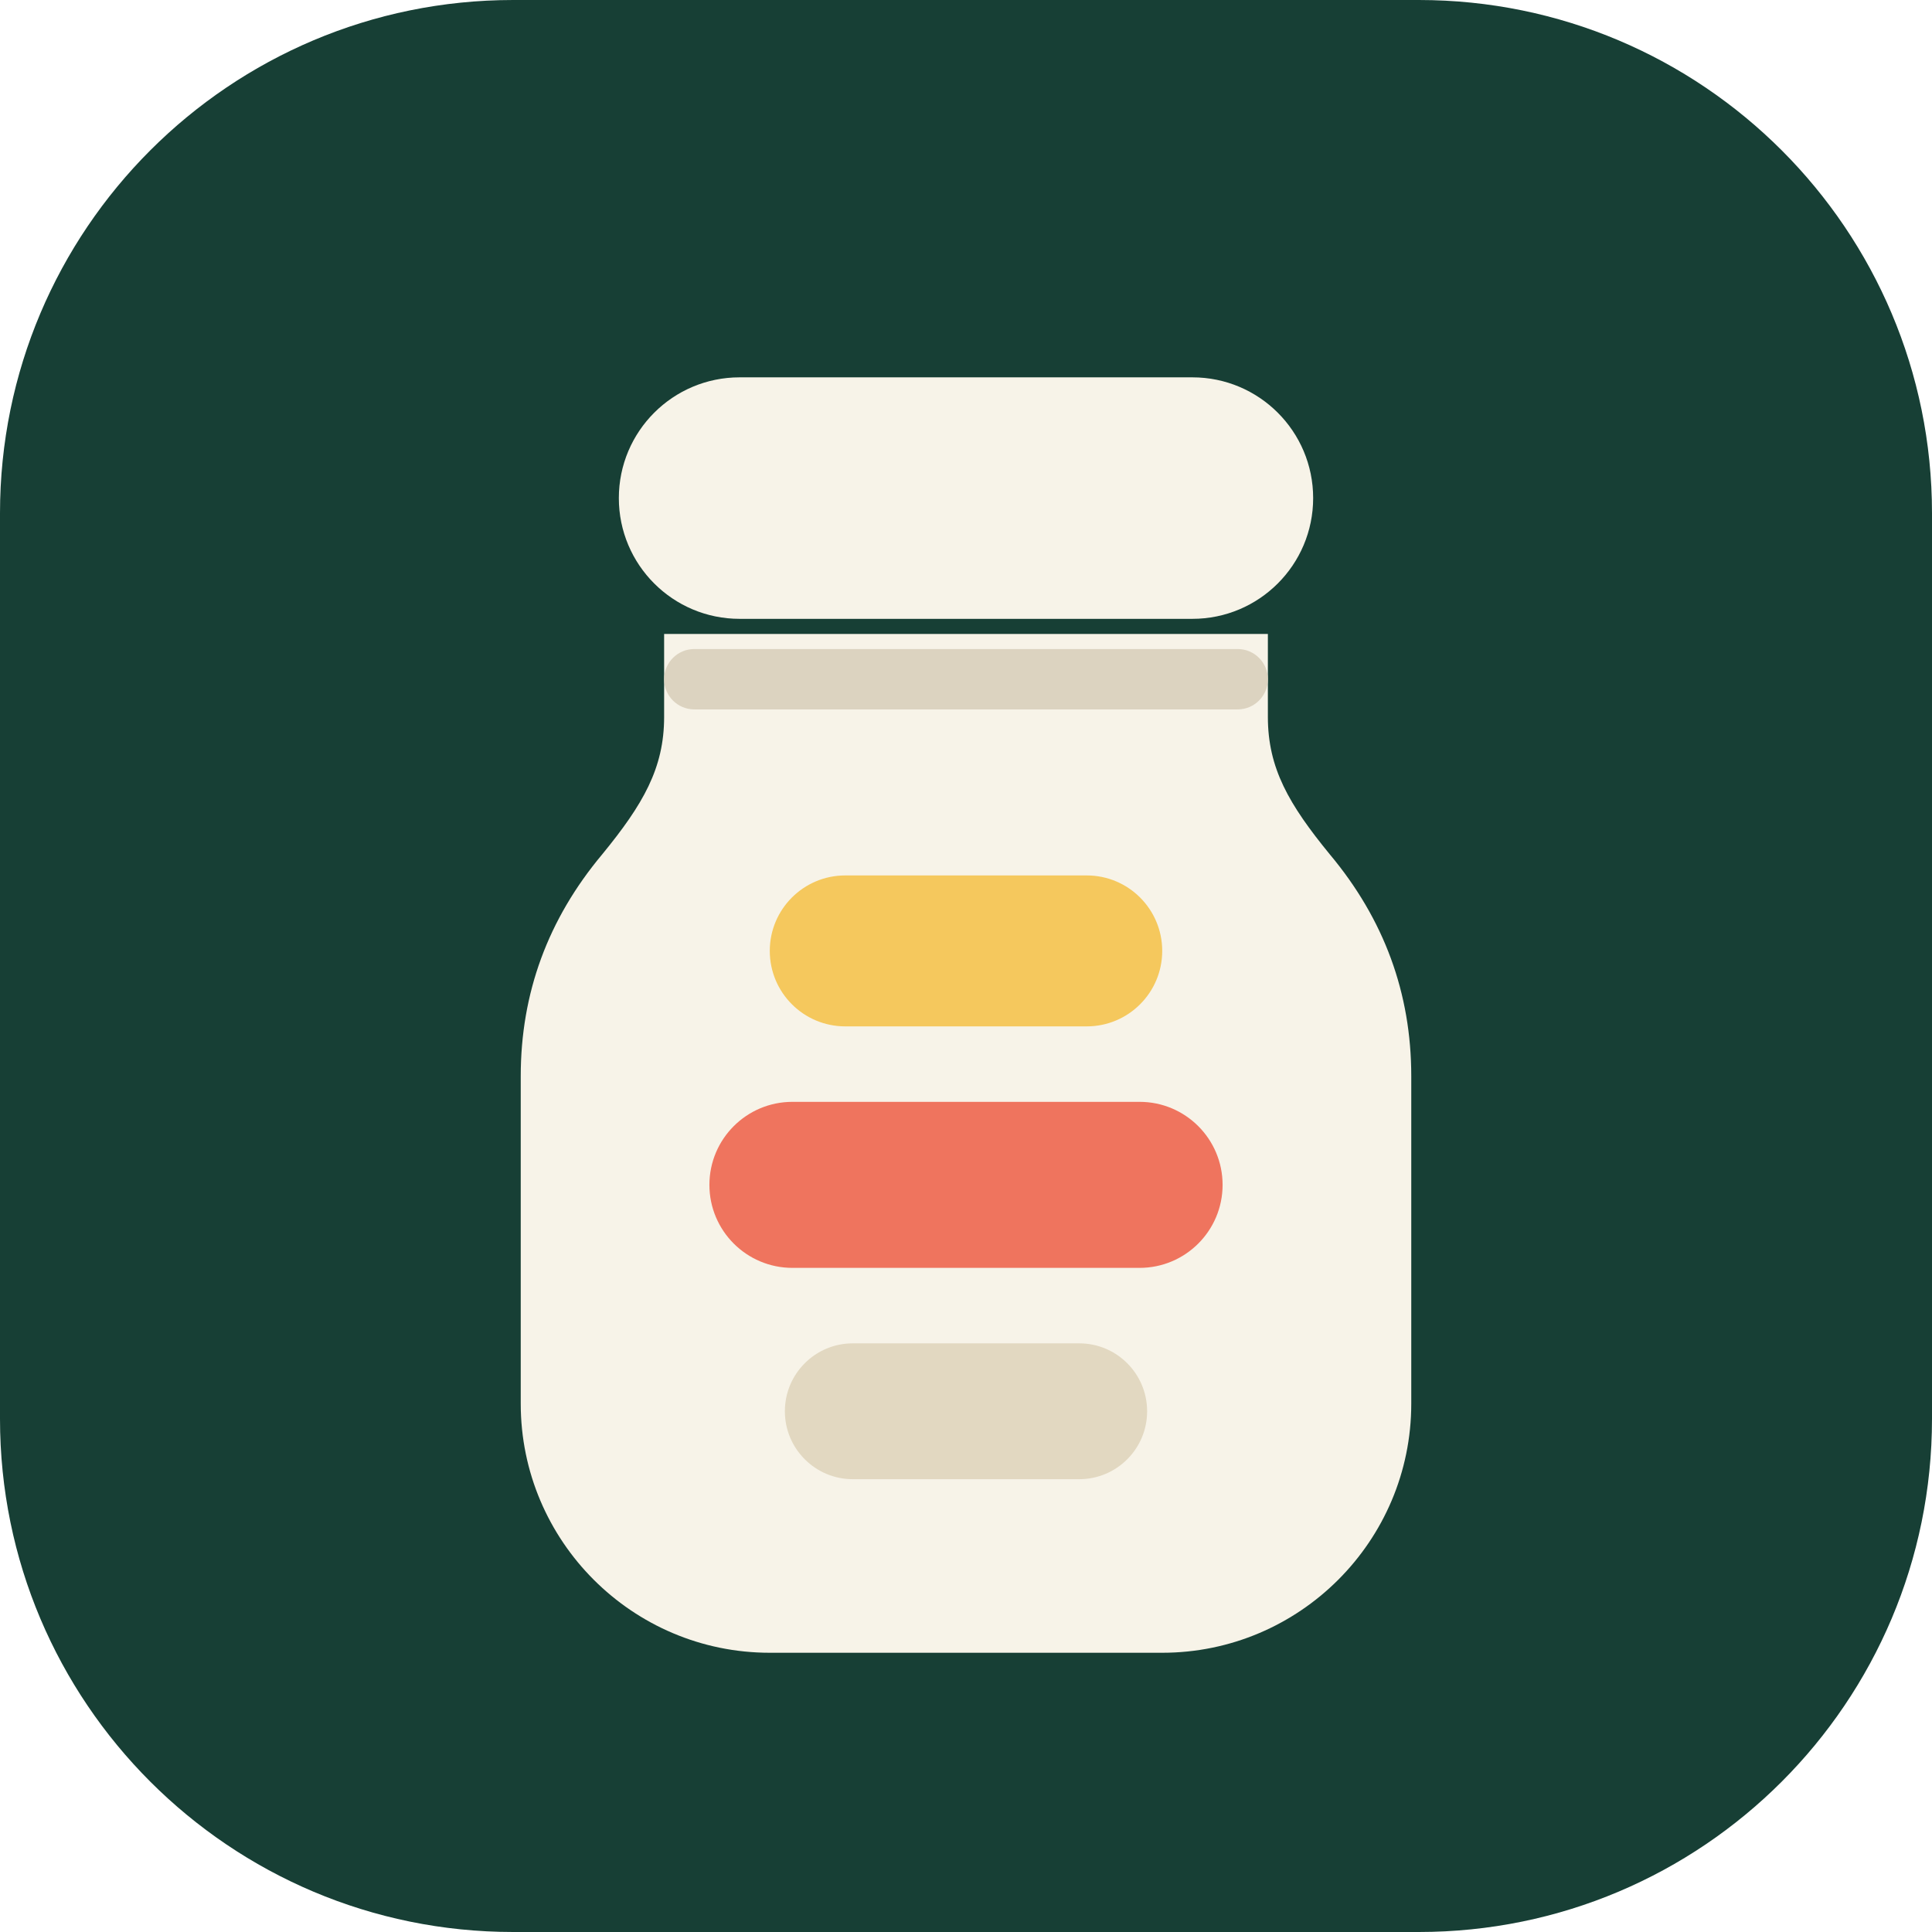
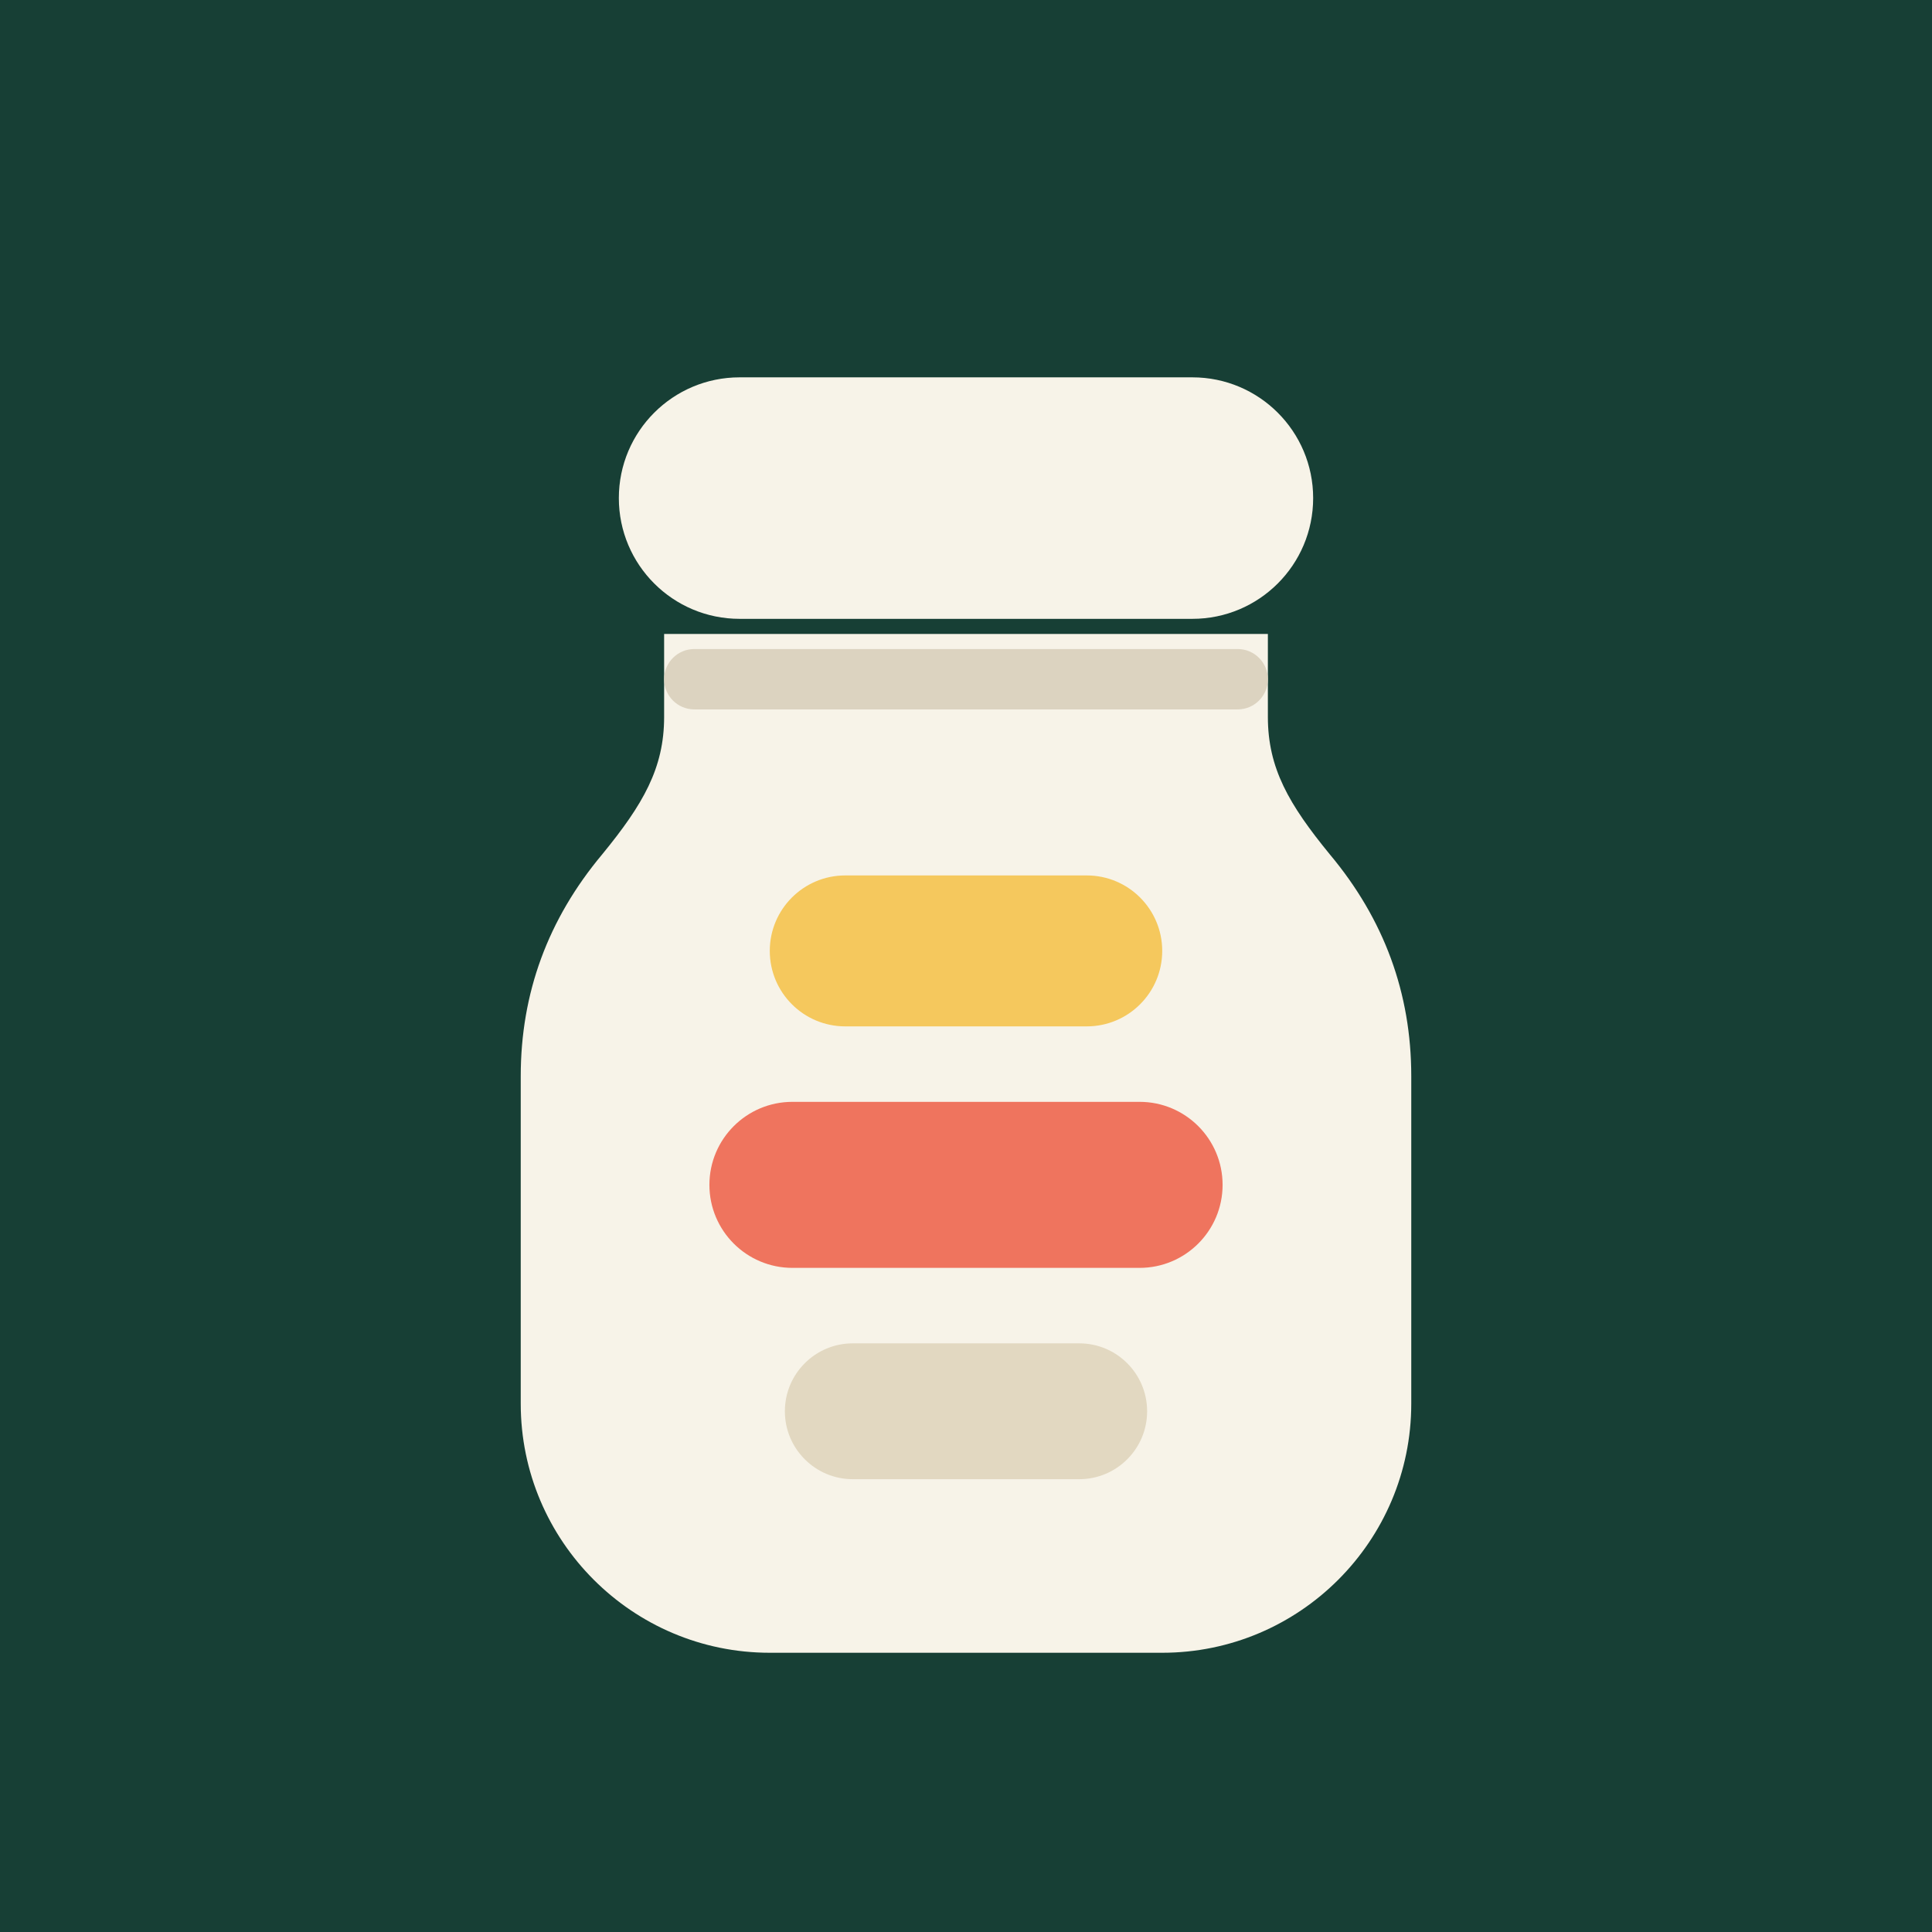
<svg xmlns="http://www.w3.org/2000/svg" viewBox="0 0 128 128">
-   <rect width="128" height="128" rx="34" fill="#173f35" />
+   <rect width="128" height="128" fill="#173f35" />
  <path d="M44 42h40v5.5c0 3.4 1.4 5.8 4.1 9.1 3.6 4.3 5.4 9.2 5.4 14.7V93c0 9.1-7.4 16.5-16.5 16.5H51c-9.1 0-16.5-7.4-16.5-16.5V71.3c0-5.5 1.8-10.4 5.4-14.7 2.7-3.3 4.1-5.7 4.1-9.1V42Z" fill="#f7f3e8" />
  <rect x="41" y="25" width="46" height="16" rx="8" fill="#f7f3e8" />
  <rect x="44" y="43" width="40" height="4" rx="2" fill="#dcd3c0" />
  <rect x="51" y="58" width="26" height="10" rx="5" fill="#f5c85d" />
  <rect x="47" y="73" width="34" height="11" rx="5.5" fill="#ef745e" />
  <rect x="52" y="89" width="24" height="9" rx="4.5" fill="#e2d8c1" />
</svg>
